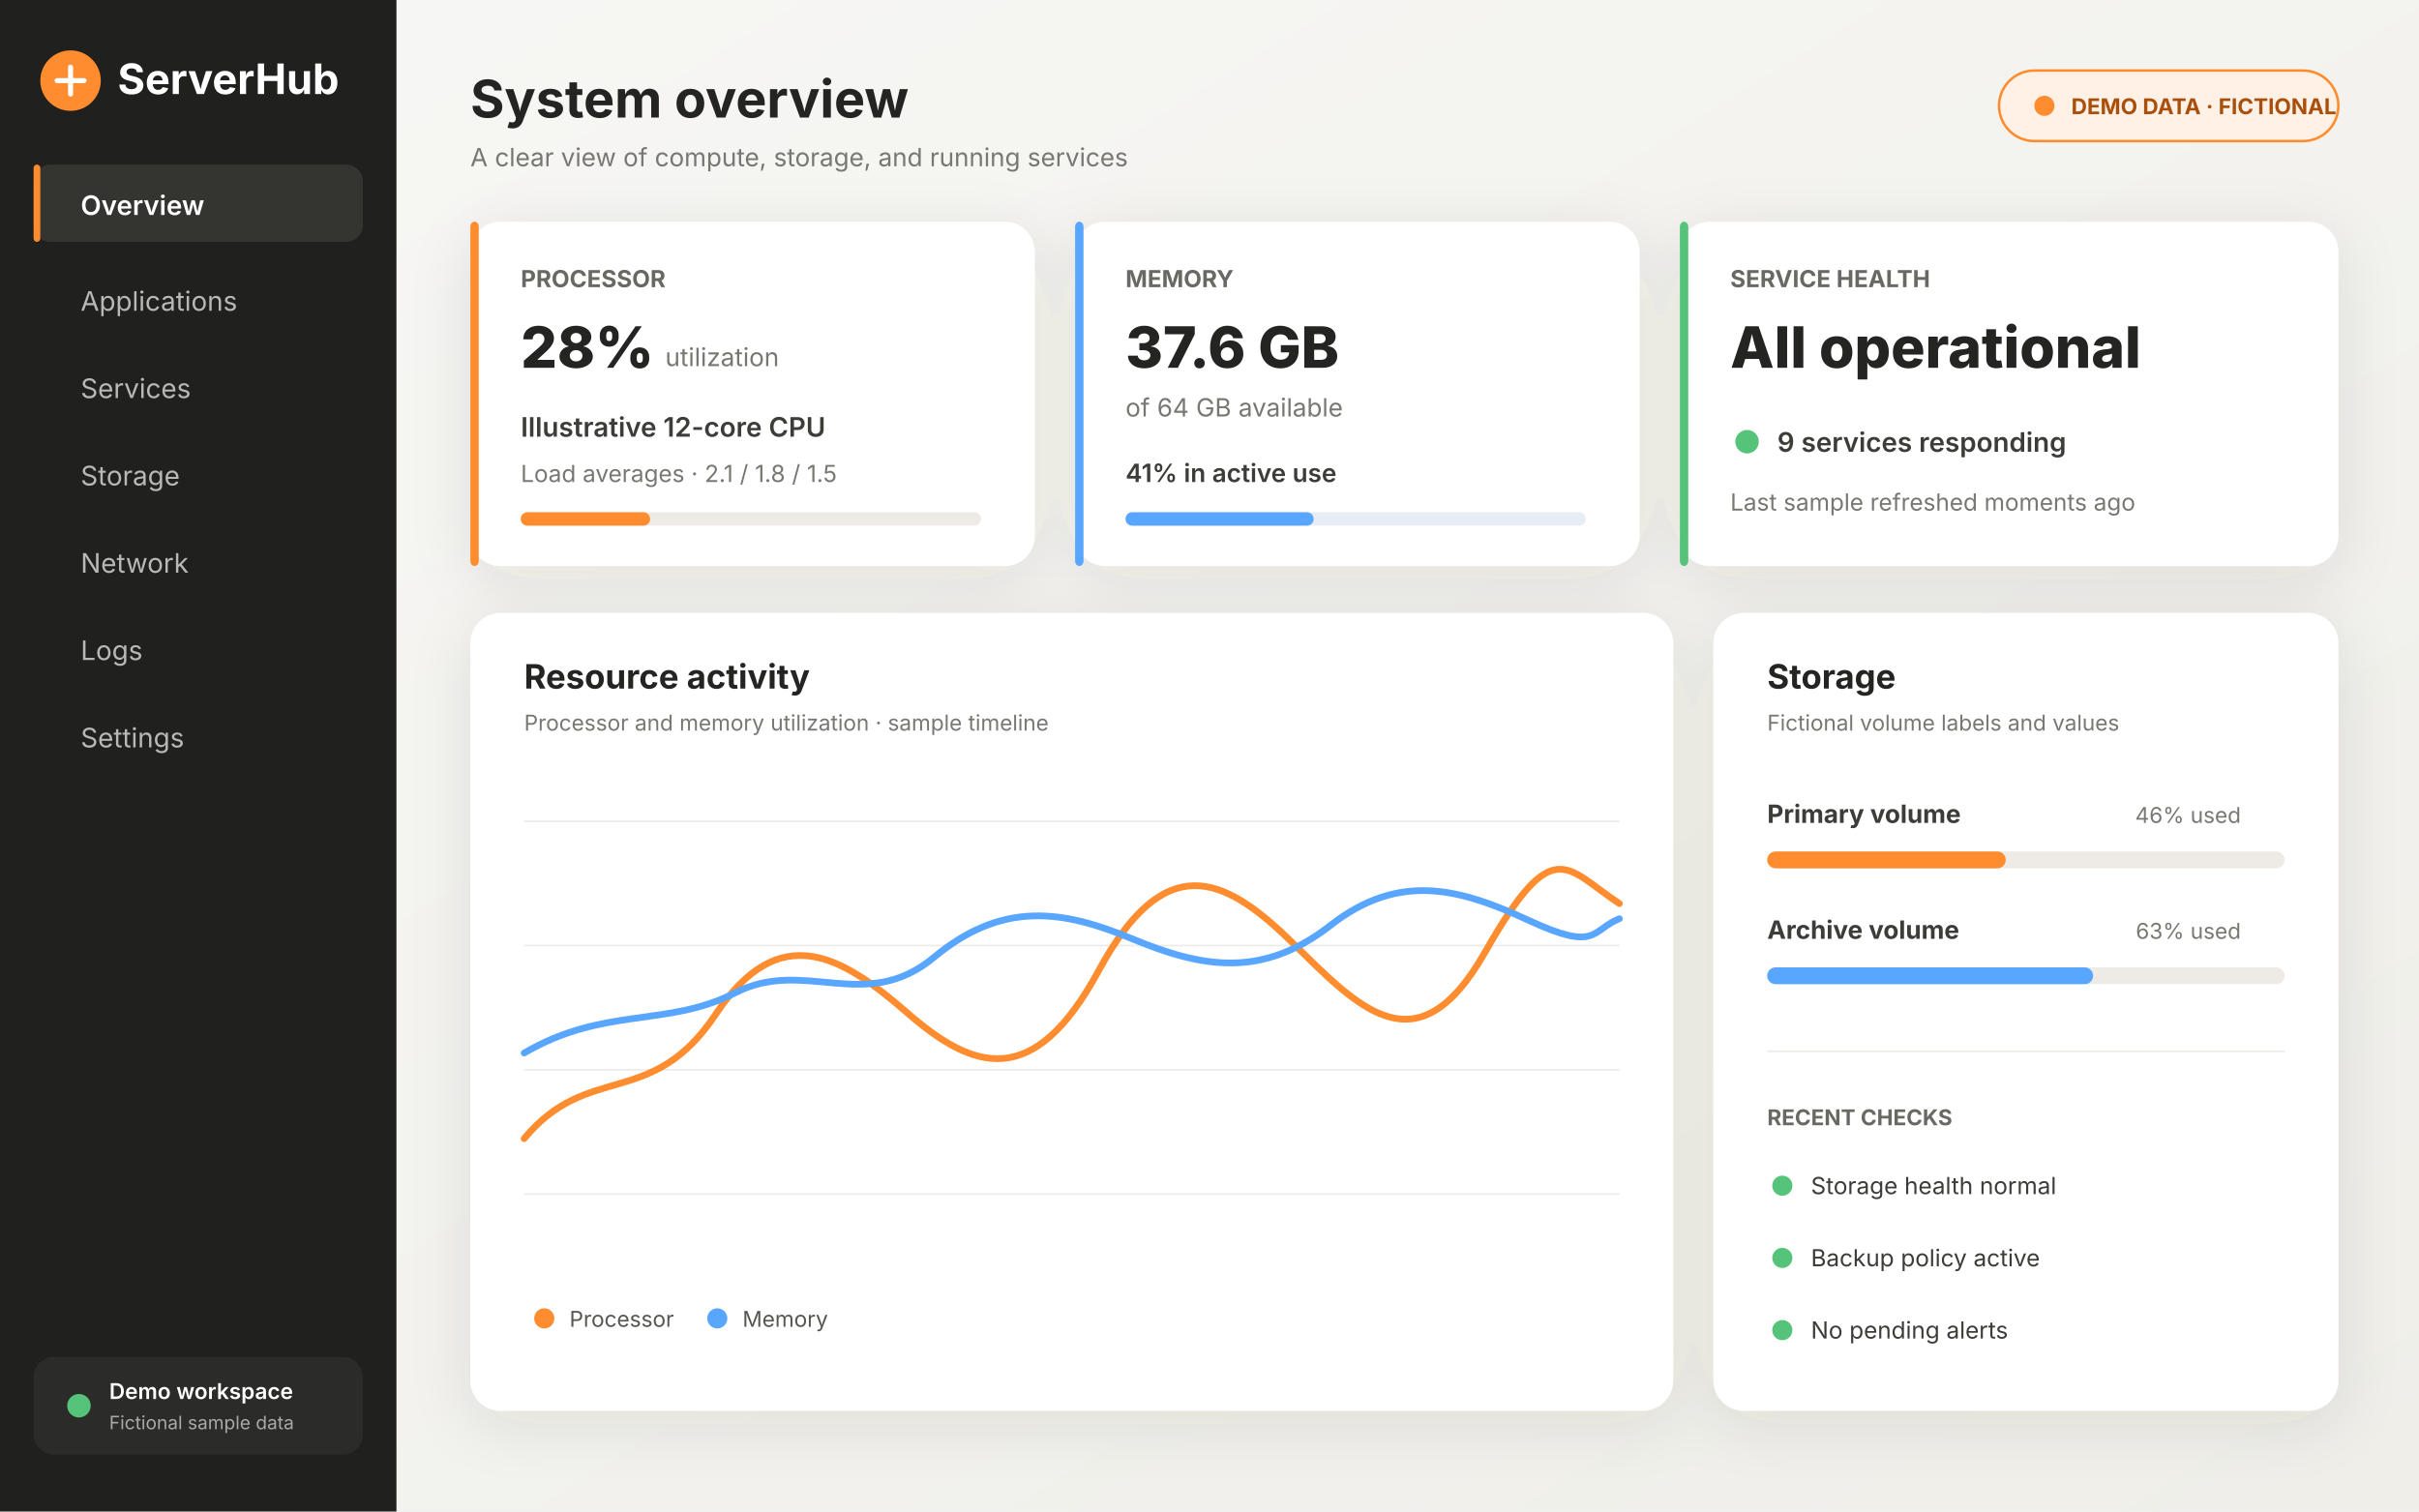
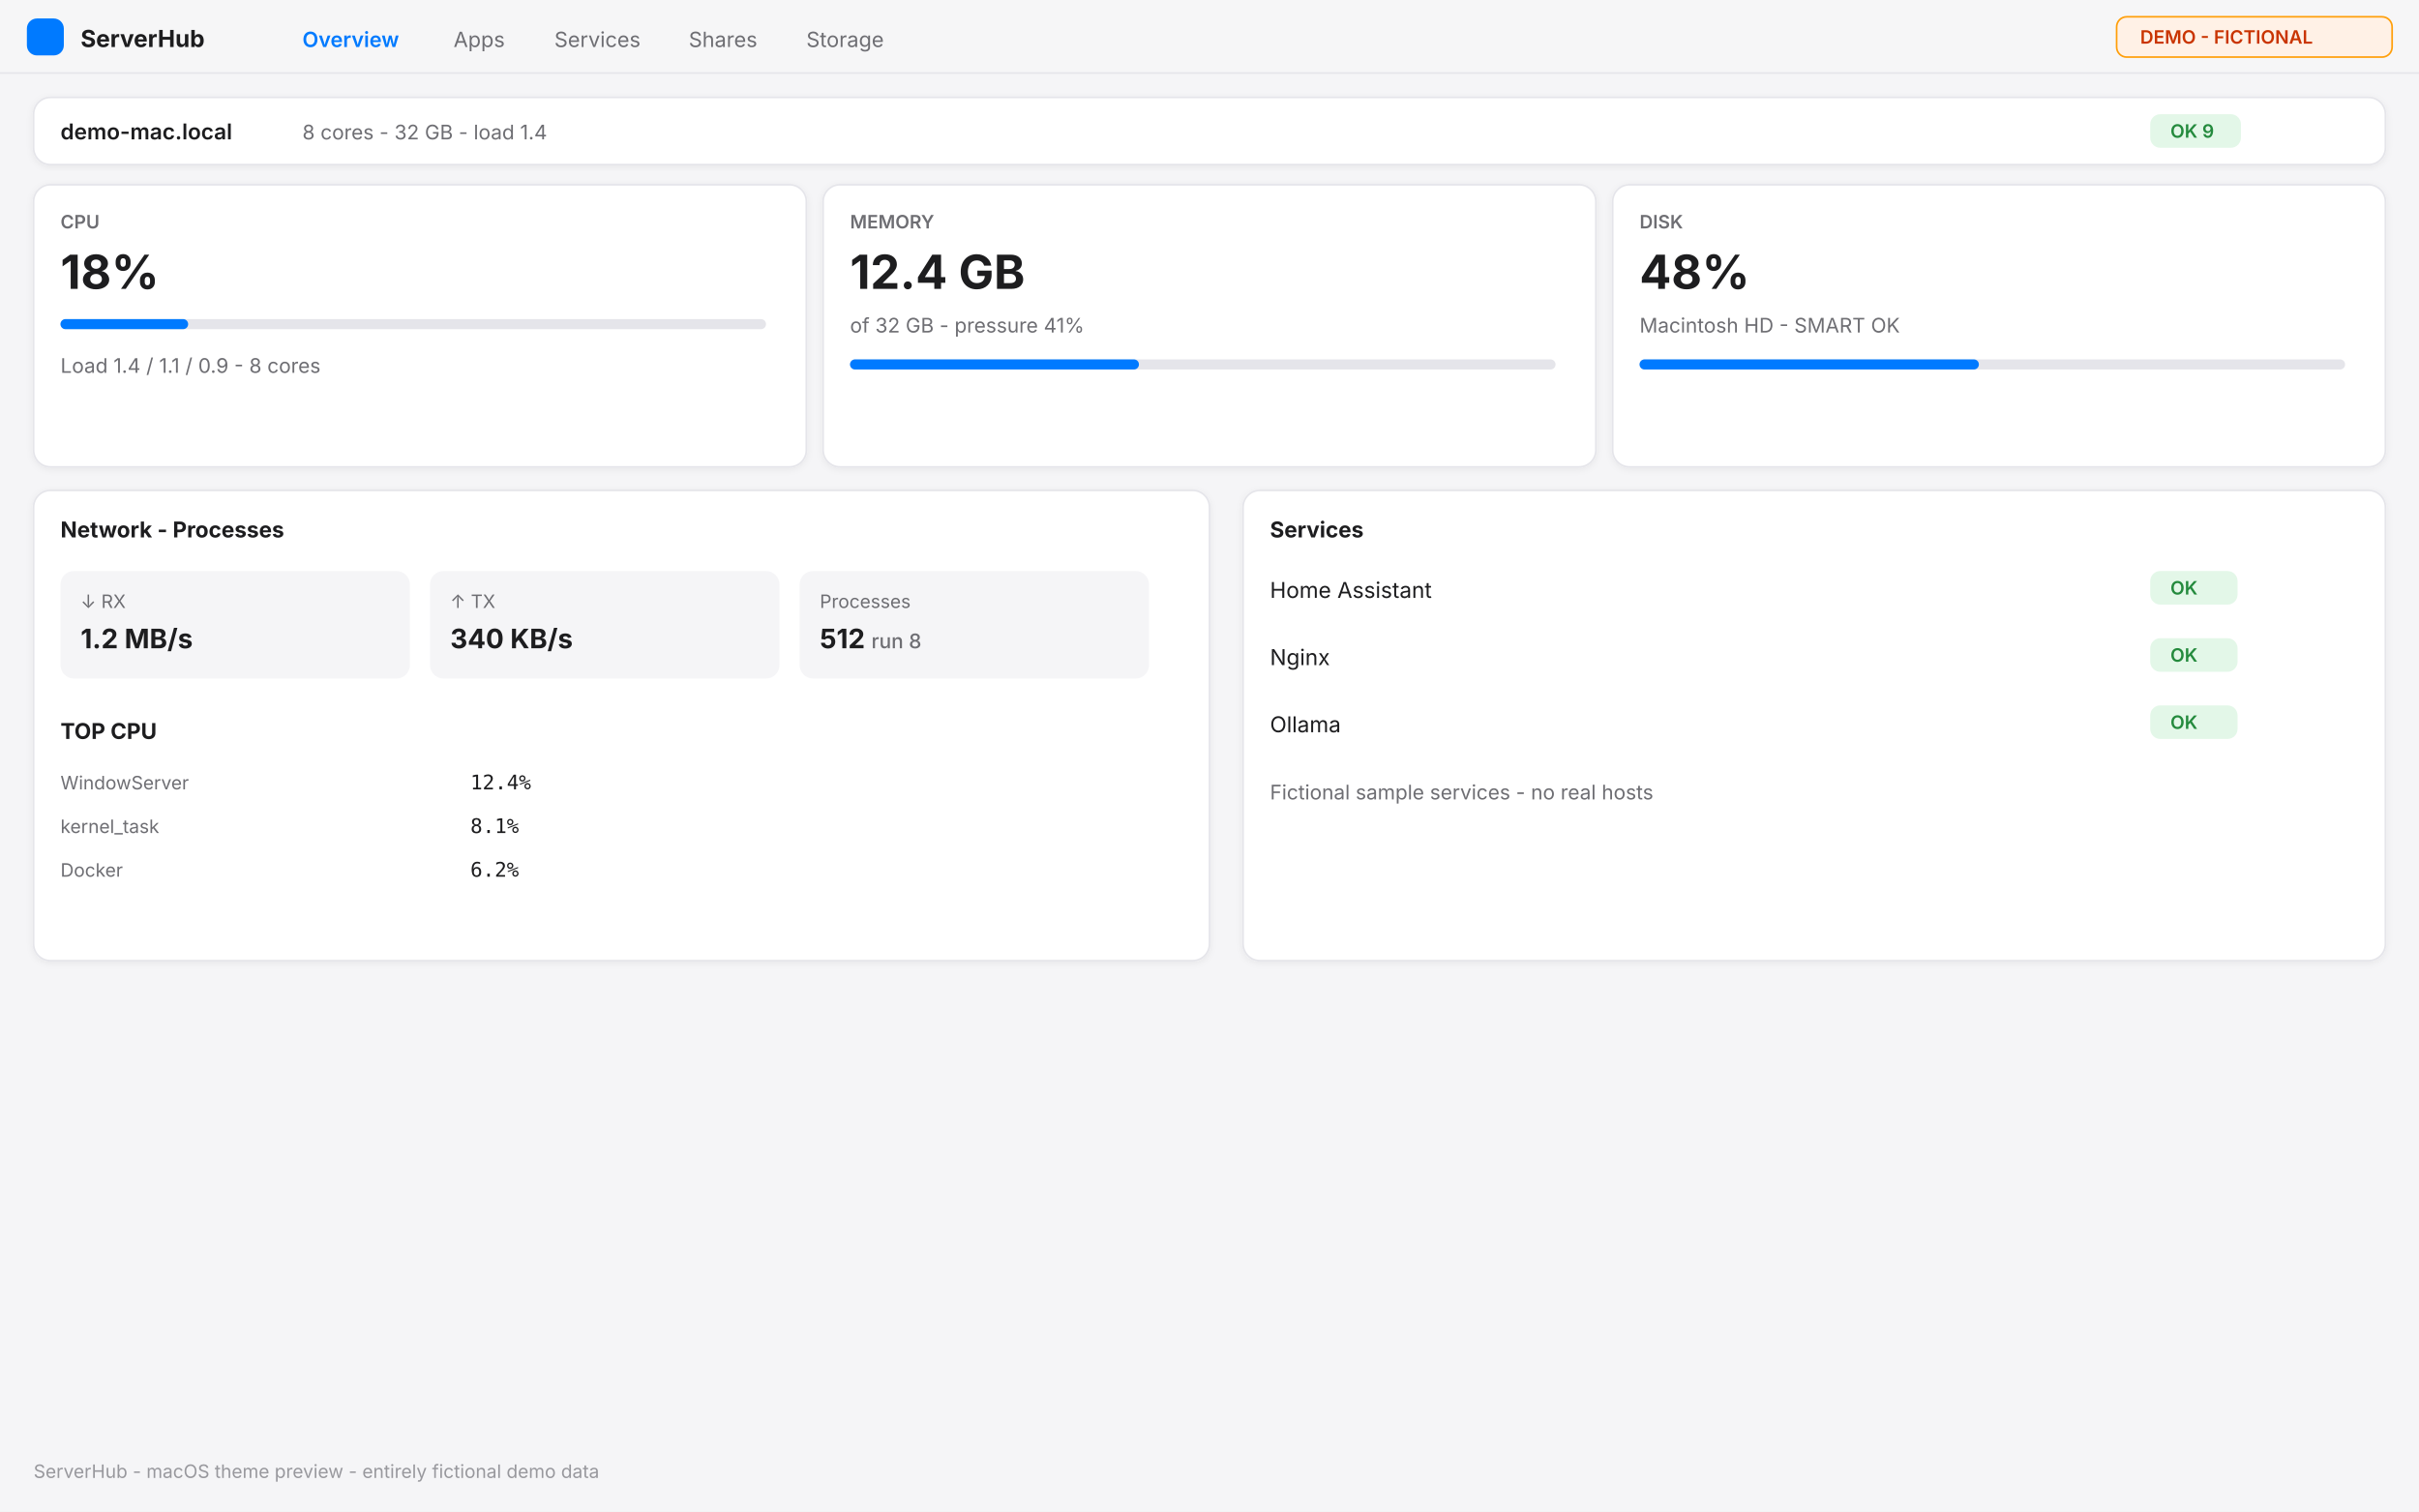
<svg xmlns="http://www.w3.org/2000/svg" width="1440" height="900" viewBox="0 0 1440 900" role="img" aria-labelledby="title desc">
  <defs>
-     <linearGradient id="bg" x1="0" y1="0" x2="1" y2="1">
-       <stop offset="0" stop-color="#f7f7f5" />
-       <stop offset="1" stop-color="#efeee9" />
-     </linearGradient>
-     <filter id="shadow" x="-20%" y="-20%" width="140%" height="140%">
-       <feDropShadow dx="0" dy="8" stdDeviation="18" flood-color="#392817" flood-opacity=".10" />
+     <filter id="shadow" x="-10%" y="-10%" width="120%" height="120%">
+       <feDropShadow dx="0" dy="1" stdDeviation="2" flood-color="#000" flood-opacity=".06" />
    </filter>
  </defs>
-   <rect width="1440" height="900" fill="url(#bg)" />
-   <rect x="0" y="0" width="236" height="900" fill="#20211f" />
-   <circle cx="42" cy="48" r="18" fill="#ff8c2f" />
-   <path d="M34 48h16M42 40v16" stroke="#fff" stroke-width="3" stroke-linecap="round" />
-   <text x="70" y="56" fill="#fff" font-family="-apple-system,BlinkMacSystemFont,'Segoe UI',sans-serif" font-size="25" font-weight="700">ServerHub</text>
-   <rect x="20" y="98" width="196" height="46" rx="10" fill="#343531" />
-   <rect x="20" y="98" width="4" height="46" rx="2" fill="#ff8c2f" />
-   <text x="48" y="128" fill="#fff" font-family="-apple-system,BlinkMacSystemFont,'Segoe UI',sans-serif" font-size="16" font-weight="600">Overview</text>
-   <g fill="#b8b9b4" font-family="-apple-system,BlinkMacSystemFont,'Segoe UI',sans-serif" font-size="16">
-     <text x="48" y="185">Applications</text>
-     <text x="48" y="237">Services</text>
-     <text x="48" y="289">Storage</text>
-     <text x="48" y="341">Network</text>
-     <text x="48" y="393">Logs</text>
-     <text x="48" y="445">Settings</text>
+   <rect width="1440" height="900" fill="#F5F5F7" />
+   <rect x="0" y="0" width="1440" height="44" fill="#F6F6F7" opacity=".92" />
+   <rect x="0" y="43" width="1440" height="1" fill="#E5E5EA" />
+   <rect x="16" y="11" width="22" height="22" rx="6" fill="#007AFF" />
+   <text x="48" y="28" fill="#1d1d1f" font-family="-apple-system,BlinkMacSystemFont,'SF Pro Text',sans-serif" font-size="14" font-weight="700">ServerHub</text>
+   <g fill="#6e6e73" font-family="-apple-system,BlinkMacSystemFont,'SF Pro Text',sans-serif" font-size="12.5">
+     <text x="180" y="28" fill="#007AFF" font-weight="600">Overview</text>
+     <text x="270" y="28">Apps</text>
+     <text x="330" y="28">Services</text>
+     <text x="410" y="28">Shares</text>
+     <text x="480" y="28">Storage</text>
  </g>
-   <rect x="20" y="808" width="196" height="58" rx="12" fill="#2b2c29" />
-   <circle cx="47" cy="837" r="7" fill="#55c47a" />
-   <text x="65" y="833" fill="#fff" font-family="-apple-system,BlinkMacSystemFont,'Segoe UI',sans-serif" font-size="13" font-weight="600">Demo workspace</text>
-   <text x="65" y="851" fill="#a9aaa5" font-family="-apple-system,BlinkMacSystemFont,'Segoe UI',sans-serif" font-size="11">Fictional sample data</text>
-   <text x="280" y="70" fill="#242522" font-family="-apple-system,BlinkMacSystemFont,'Segoe UI',sans-serif" font-size="31" font-weight="750">System overview</text>
-   <text x="280" y="99" fill="#777872" font-family="-apple-system,BlinkMacSystemFont,'Segoe UI',sans-serif" font-size="15">A clear view of compute, storage, and running services</text>
-   <rect x="1190" y="42" width="202" height="42" rx="21" fill="#fff1e6" stroke="#ff8c2f" stroke-width="1.5" />
-   <circle cx="1217" cy="63" r="6" fill="#ff8c2f" />
-   <text x="1233" y="68" fill="#a94f0c" font-family="-apple-system,BlinkMacSystemFont,'Segoe UI',sans-serif" font-size="13" font-weight="700">DEMO DATA · FICTIONAL</text>
+   <rect x="1260" y="10" width="164" height="24" rx="6" fill="#FFF1E6" stroke="#FF9F0A" stroke-width="1" />
+   <text x="1274" y="26" fill="#C93400" font-family="-apple-system,BlinkMacSystemFont,'SF Pro Text',sans-serif" font-size="11" font-weight="600">DEMO  -  FICTIONAL</text>
+   <rect x="20" y="58" width="1400" height="40" rx="10" fill="#fff" filter="url(#shadow)" stroke="#E5E5EA" />
+   <text x="36" y="83" fill="#1d1d1f" font-family="-apple-system,BlinkMacSystemFont,'SF Pro Text',sans-serif" font-size="13" font-weight="600">demo-mac.local</text>
+   <text x="180" y="83" fill="#6e6e73" font-family="-apple-system,BlinkMacSystemFont,'SF Pro Text',sans-serif" font-size="12">8 cores  -  32 GB  -  load 1.4</text>
+   <rect x="1280" y="68" width="54" height="20" rx="6" fill="rgba(52,199,89,.14)" />
+   <text x="1292" y="82" fill="#248a3d" font-family="-apple-system,BlinkMacSystemFont,'SF Pro Text',sans-serif" font-size="11" font-weight="600">OK 9</text>
  <g filter="url(#shadow)">
-     <rect x="280" y="132" width="336" height="205" rx="18" fill="#fff" />
-     <rect x="640" y="132" width="336" height="205" rx="18" fill="#fff" />
-     <rect x="1000" y="132" width="392" height="205" rx="18" fill="#fff" />
+     <rect x="20" y="110" width="460" height="168" rx="10" fill="#fff" stroke="#E5E5EA" />
+     <rect x="490" y="110" width="460" height="168" rx="10" fill="#fff" stroke="#E5E5EA" />
+     <rect x="960" y="110" width="460" height="168" rx="10" fill="#fff" stroke="#E5E5EA" />
  </g>
-   <rect x="280" y="132" width="5" height="205" rx="3" fill="#ff8c2f" />
-   <rect x="640" y="132" width="5" height="205" rx="3" fill="#58a6ff" />
-   <rect x="1000" y="132" width="5" height="205" rx="3" fill="#55c47a" />
-   <g font-family="-apple-system,BlinkMacSystemFont,'Segoe UI',sans-serif">
-     <text x="310" y="171" fill="#686963" font-size="14" font-weight="650">PROCESSOR</text>
-     <text x="310" y="219" fill="#242522" font-size="34" font-weight="760">28%</text>
-     <text x="396" y="218" fill="#777872" font-size="15">utilization</text>
-     <text x="310" y="260" fill="#3c3d39" font-size="16" font-weight="600">Illustrative 12-core CPU</text>
-     <text x="310" y="287" fill="#777872" font-size="14">Load averages  ·  2.1  /  1.8  /  1.5</text>
-     <rect x="310" y="305" width="274" height="8" rx="4" fill="#eeeae5" />
-     <rect x="310" y="305" width="77" height="8" rx="4" fill="#ff8c2f" />
-     <text x="670" y="171" fill="#686963" font-size="14" font-weight="650">MEMORY</text>
-     <text x="670" y="219" fill="#242522" font-size="34" font-weight="760">37.6 GB</text>
-     <text x="670" y="248" fill="#777872" font-size="15">of 64 GB available</text>
-     <text x="670" y="287" fill="#3c3d39" font-size="15" font-weight="600">41% in active use</text>
-     <rect x="670" y="305" width="274" height="8" rx="4" fill="#e6edf5" />
-     <rect x="670" y="305" width="112" height="8" rx="4" fill="#58a6ff" />
-     <text x="1030" y="171" fill="#686963" font-size="14" font-weight="650">SERVICE HEALTH</text>
-     <text x="1030" y="219" fill="#242522" font-size="34" font-weight="760">All operational</text>
-     <circle cx="1040" cy="263" r="7" fill="#55c47a" />
-     <text x="1058" y="269" fill="#3c3d39" font-size="16" font-weight="600">9 services responding</text>
-     <text x="1030" y="304" fill="#777872" font-size="14">Last sample refreshed moments ago</text>
+   <g font-family="-apple-system,BlinkMacSystemFont,'SF Pro Text',sans-serif">
+     <text x="36" y="136" fill="#6e6e73" font-size="11" font-weight="600">CPU</text>
+     <text x="36" y="172" fill="#1d1d1f" font-size="28" font-weight="700">18%</text>
+     <rect x="36" y="190" width="420" height="6" rx="3" fill="#E5E5EA" />
+     <rect x="36" y="190" width="76" height="6" rx="3" fill="#007AFF" />
+     <text x="36" y="222" fill="#6e6e73" font-size="12">Load 1.4 / 1.1 / 0.9  -  8 cores</text>
+     <text x="506" y="136" fill="#6e6e73" font-size="11" font-weight="600">MEMORY</text>
+     <text x="506" y="172" fill="#1d1d1f" font-size="28" font-weight="700">12.4 GB</text>
+     <text x="506" y="198" fill="#6e6e73" font-size="12">of 32 GB  -  pressure 41%</text>
+     <rect x="506" y="214" width="420" height="6" rx="3" fill="#E5E5EA" />
+     <rect x="506" y="214" width="172" height="6" rx="3" fill="#007AFF" />
+     <text x="976" y="136" fill="#6e6e73" font-size="11" font-weight="600">DISK</text>
+     <text x="976" y="172" fill="#1d1d1f" font-size="28" font-weight="700">48%</text>
+     <text x="976" y="198" fill="#6e6e73" font-size="12">Macintosh HD  -  SMART OK</text>
+     <rect x="976" y="214" width="420" height="6" rx="3" fill="#E5E5EA" />
+     <rect x="976" y="214" width="202" height="6" rx="3" fill="#007AFF" />
  </g>
  <g filter="url(#shadow)">
-     <rect x="280" y="365" width="716" height="475" rx="18" fill="#fff" />
-     <rect x="1020" y="365" width="372" height="475" rx="18" fill="#fff" />
+     <rect x="20" y="292" width="700" height="280" rx="10" fill="#fff" stroke="#E5E5EA" />
+     <rect x="740" y="292" width="680" height="280" rx="10" fill="#fff" stroke="#E5E5EA" />
  </g>
-   <g font-family="-apple-system,BlinkMacSystemFont,'Segoe UI',sans-serif">
-     <text x="312" y="410" fill="#242522" font-size="20" font-weight="720">Resource activity</text>
-     <text x="312" y="435" fill="#777872" font-size="13">Processor and memory utilization · sample timeline</text>
-     <line x1="312" y1="489" x2="964" y2="489" stroke="#ecebe7" />
-     <line x1="312" y1="563" x2="964" y2="563" stroke="#ecebe7" />
-     <line x1="312" y1="637" x2="964" y2="637" stroke="#ecebe7" />
-     <line x1="312" y1="711" x2="964" y2="711" stroke="#ecebe7" />
-     <path d="M312 678 C350 632 388 661 426 604 S501 569 540 603 S615 650 654 578 S728 521 768 560 S843 639 884 567 S932 517 964 538" fill="none" stroke="#ff8c2f" stroke-width="4" stroke-linecap="round" />
-     <path d="M312 627 C360 599 397 612 438 591 S515 604 556 570 S633 542 674 559 S751 583 792 551 S869 529 910 548 S947 554 964 547" fill="none" stroke="#58a6ff" stroke-width="4" stroke-linecap="round" />
-     <circle cx="324" cy="785" r="6" fill="#ff8c2f" />
-     <text x="339" y="790" fill="#565752" font-size="13">Processor</text>
-     <circle cx="427" cy="785" r="6" fill="#58a6ff" />
-     <text x="442" y="790" fill="#565752" font-size="13">Memory</text>
-     <text x="1052" y="410" fill="#242522" font-size="20" font-weight="720">Storage</text>
-     <text x="1052" y="435" fill="#777872" font-size="13">Fictional volume labels and values</text>
-     <text x="1052" y="490" fill="#3c3d39" font-size="15" font-weight="650">Primary volume</text>
-     <text x="1334" y="490" fill="#777872" font-size="13" text-anchor="end">46% used</text>
-     <rect x="1052" y="507" width="308" height="10" rx="5" fill="#eeeae5" />
-     <rect x="1052" y="507" width="142" height="10" rx="5" fill="#ff8c2f" />
-     <text x="1052" y="559" fill="#3c3d39" font-size="15" font-weight="650">Archive volume</text>
-     <text x="1334" y="559" fill="#777872" font-size="13" text-anchor="end">63% used</text>
-     <rect x="1052" y="576" width="308" height="10" rx="5" fill="#eeeae5" />
-     <rect x="1052" y="576" width="194" height="10" rx="5" fill="#58a6ff" />
-     <line x1="1052" y1="626" x2="1360" y2="626" stroke="#ecebe7" />
-     <text x="1052" y="670" fill="#686963" font-size="13" font-weight="650">RECENT CHECKS</text>
-     <circle cx="1061" cy="706" r="6" fill="#55c47a" />
-     <text x="1078" y="711" fill="#3c3d39" font-size="14">Storage health normal</text>
-     <circle cx="1061" cy="749" r="6" fill="#55c47a" />
-     <text x="1078" y="754" fill="#3c3d39" font-size="14">Backup policy active</text>
-     <circle cx="1061" cy="792" r="6" fill="#55c47a" />
-     <text x="1078" y="797" fill="#3c3d39" font-size="14">No pending alerts</text>
+   <g font-family="-apple-system,BlinkMacSystemFont,'SF Pro Text',sans-serif">
+     <text x="36" y="320" fill="#1d1d1f" font-size="13" font-weight="700">Network  -  Processes</text>
+     <rect x="36" y="340" width="208" height="64" rx="8" fill="#F5F5F7" />
+     <rect x="256" y="340" width="208" height="64" rx="8" fill="#F5F5F7" />
+     <rect x="476" y="340" width="208" height="64" rx="8" fill="#F5F5F7" />
+     <text x="48" y="362" fill="#6e6e73" font-size="11">↓ RX</text>
+     <text x="48" y="386" fill="#1d1d1f" font-size="16" font-weight="700">1.2 MB/s</text>
+     <text x="268" y="362" fill="#6e6e73" font-size="11">↑ TX</text>
+     <text x="268" y="386" fill="#1d1d1f" font-size="16" font-weight="700">340 KB/s</text>
+     <text x="488" y="362" fill="#6e6e73" font-size="11">Processes</text>
+     <text x="488" y="386" fill="#1d1d1f" font-size="16" font-weight="700">512 <tspan fill="#6e6e73" font-size="12" font-weight="500">run 8</tspan>
+     </text>
+     <text x="36" y="440" fill="#1d1d1f" font-size="13" font-weight="700">TOP CPU</text>
+     <text x="36" y="470" fill="#6e6e73" font-size="11">WindowServer</text>
+     <text x="280" y="470" fill="#1d1d1f" font-size="12" font-family="ui-monospace,Menlo,monospace">12.4%</text>
+     <text x="36" y="496" fill="#6e6e73" font-size="11">kernel_task</text>
+     <text x="280" y="496" fill="#1d1d1f" font-size="12" font-family="ui-monospace,Menlo,monospace">8.1%</text>
+     <text x="36" y="522" fill="#6e6e73" font-size="11">Docker</text>
+     <text x="280" y="522" fill="#1d1d1f" font-size="12" font-family="ui-monospace,Menlo,monospace">6.2%</text>
+     <text x="756" y="320" fill="#1d1d1f" font-size="13" font-weight="700">Services</text>
+     <text x="756" y="356" fill="#1d1d1f" font-size="13">Home Assistant</text>
+     <rect x="1280" y="340" width="52" height="20" rx="6" fill="rgba(52,199,89,.14)" />
+     <text x="1292" y="354" fill="#248a3d" font-size="11" font-weight="600">OK</text>
+     <text x="756" y="396" fill="#1d1d1f" font-size="13">Nginx</text>
+     <rect x="1280" y="380" width="52" height="20" rx="6" fill="rgba(52,199,89,.14)" />
+     <text x="1292" y="394" fill="#248a3d" font-size="11" font-weight="600">OK</text>
+     <text x="756" y="436" fill="#1d1d1f" font-size="13">Ollama</text>
+     <rect x="1280" y="420" width="52" height="20" rx="6" fill="rgba(52,199,89,.14)" />
+     <text x="1292" y="434" fill="#248a3d" font-size="11" font-weight="600">OK</text>
+     <text x="756" y="476" fill="#6e6e73" font-size="12">Fictional sample services  -  no real hosts</text>
  </g>
+   <text x="20" y="880" fill="#98989d" font-family="-apple-system,BlinkMacSystemFont,'SF Pro Text',sans-serif" font-size="11">ServerHub  -  macOS theme preview  -  entirely fictional demo data</text>
</svg>
